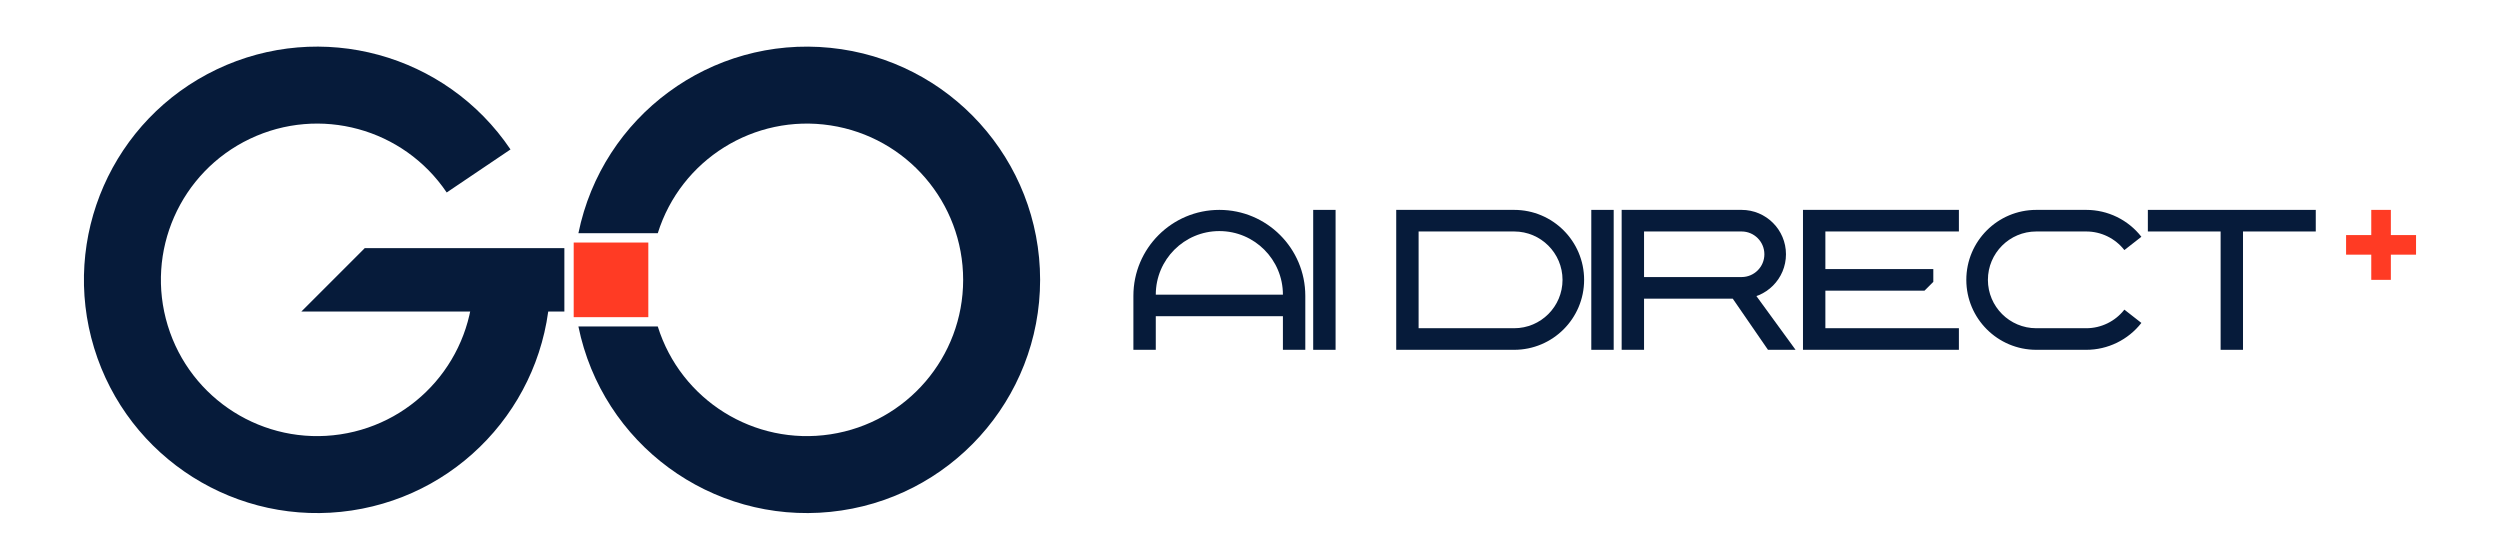
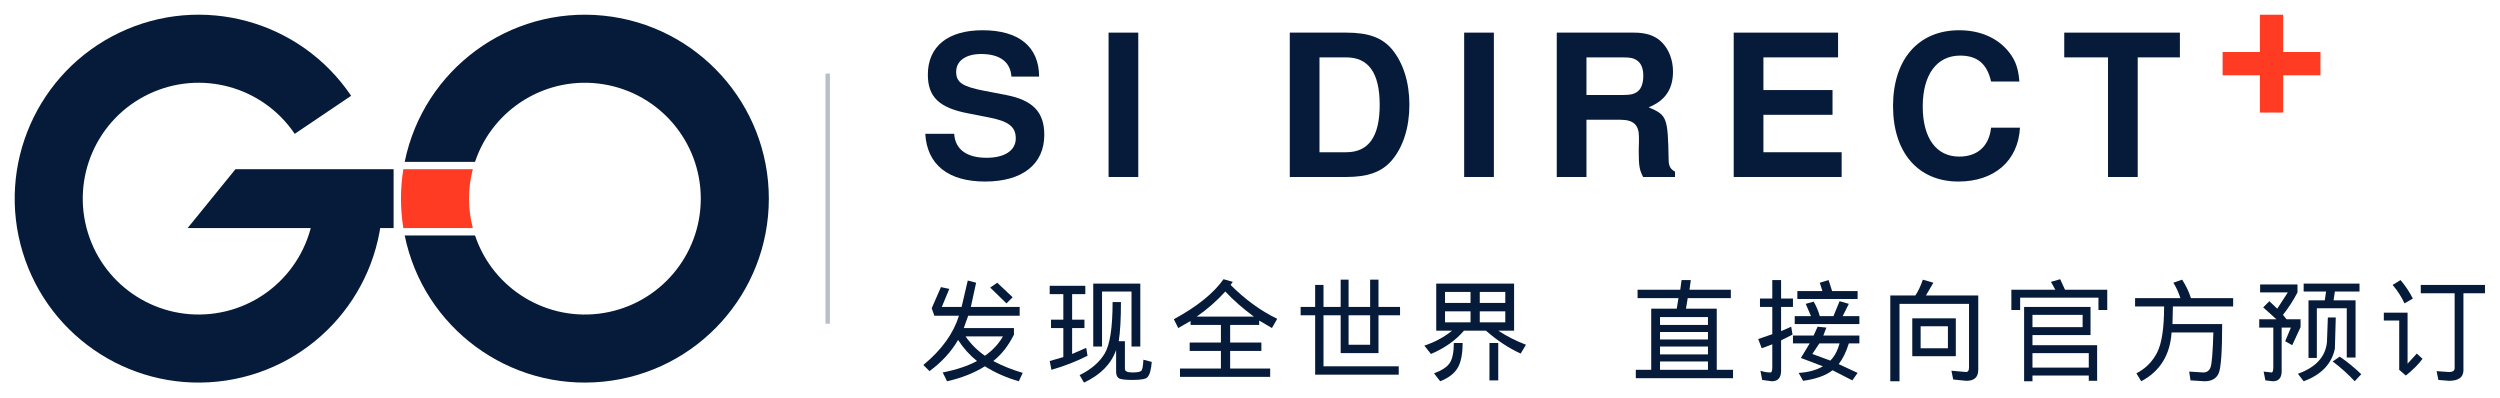
- <svg xmlns="http://www.w3.org/2000/svg" id="go-compact-v14" viewBox="-180 -100 5360 1200" role="img" aria-label="GO AI DIRECT+" preserveAspectRatio="xMidYMid meet">
-   <g data-go-mark="equal-circles-lighter-v7" fill="#061B3A" id="go-mark">
-     <path data-letter="G" d="M914.519 220.404 A500 500 0 1 0 1000 500 L835 500 A335 335 0 1 1 777.728 312.671 Z" id="g-ring" />
-     <path d="M602 432 H1030 V568 H466 Z" id="g-crossbar" />
-     <path data-letter="O" d="M1060.102 400 A500 500 0 1 1 1060.102 600 L1230.274 600 A335 335 0 1 0 1230.274 400 Z" id="o-ring" />
-     <rect data-connector="red-block" x="1050" y="420" width="160" height="160" fill="#FF3B24" id="red-connector" />
+ <svg xmlns="http://www.w3.org/2000/svg" viewBox="-40 -40 6796 1080" role="img" aria-label="GO SI DIRECT+ 发现全世界 直接向官方预订">
+   <g data-go-mark="equal-circles-v26" fill="#061B3A">
+     <path data-letter="G" d="M914.519 220.404 A500 500 0 1 0 1000 500 L815 500 A315 315 0 1 1 761.147 323.854 Z" />
+     <path d="M600 420 H1030 V580 H470 Z" />
+     <path data-letter="O" d="M1060.102 400 A500 500 0 1 1 1060.102 600 L1251.294 600 A315 315 0 1 0 1251.294 400 Z" />
+     <path data-connector="red-O-ring-segment" d="M1056.441 420 A500 500 0 0 0 1056.441 580 L1245.328 580 A315 315 0 0 1 1245.328 420 Z" fill="#FF3B24" />
  </g>
-   <g id="english-line" fill="#061B3A" data-lettering="GO V14 extended circular">
-     <path id="english-0" data-character="A" d="M0 350 V215 A215 215 0 0 1 430 215 V350 H374 V266 H56 V350 Z M56 212 H374 A159 159 0 0 0 56 212 Z" fill-rule="evenodd" transform="matrix(0.8571429 0 0 0.8571429 2250 350)" />
-     <path id="english-1" data-character="I" d="M0 0 H56 V350 H0 Z" fill-rule="evenodd" transform="matrix(0.8571429 0 0 0.8571429 2635.49 350)" />
-     <path id="english-2" data-character="D" d="M0 0 H295 A175 175 0 0 1 295 350 H0 Z M56 54 V296 H295 A121 121 0 0 0 295 54 Z" fill-rule="evenodd" transform="matrix(0.8571429 0 0 0.8571429 2813.49 350)" />
-     <path id="english-3" data-character="I" d="M0 0 H56 V350 H0 Z" fill-rule="evenodd" transform="matrix(0.8571429 0 0 0.8571429 3231.744 350)" />
-     <path id="english-4" data-character="R" d="M0 0 H300 A111 111 0 0 1 300 222 H56 V350 H0 Z M56 54 V168 H300 A57 57 0 0 0 300 54 Z M262 199 H325 L435 350 H366 Z" fill-rule="nonzero" transform="matrix(0.8571429 0 0 0.8571429 3296.832 350)" />
-     <path id="english-5" data-character="E" d="M0 0 H390 V54 H56 V148 H326 V180 L304 202 H56 V296 H390 V350 H0 Z" fill-rule="evenodd" transform="matrix(0.8571429 0 0 0.8571429 3685.593 350)" />
-     <path id="english-6" data-character="C" d="M437.902 67.259 A175 175 0 0 0 300 0 H175 A175 175 0 0 0 175 350 H300 A175 175 0 0 0 437.902 282.741 L395.349 249.495 A121 121 0 0 1 300 296 H175 A121 121 0 0 1 175 54 H300 A121 121 0 0 1 395.349 100.505 Z" fill-rule="evenodd" transform="matrix(0.8571429 0 0 0.8571429 4035.782 350)" />
-     <path id="english-7" data-character="T" d="M0 0 H420 V54 H238 V350 H182 V54 H0 Z" fill-rule="evenodd" transform="matrix(0.8571429 0 0 0.8571429 4425 350)" />
-     <path id="plus" fill="#FF3B24" d="M0 54.0 H54.0 V0 H96.0 V54.0 H150 V96.0 H96.0 V150 H54.0 V96.0 H0 Z" transform="translate(4850 350)" />
+   <line x1="2210" y1="160" x2="2210" y2="840" stroke="#061B3A" stroke-opacity=".28" stroke-width="12" />
+   <g data-right-block="equal-visible-height-v1" transform="matrix(2.111123 0 0 2.111123 -2756.431 -551.0981)">
+     <g data-wordmark="SI DIRECT" fill="#061B3A" aria-hidden="true">
+       <path d="M2624.785 340.715C2624.53 302.21 2598.775 281.045 2551.855 281.045C2507.23 281.045 2481.475 301.955 2481.475 338.165C2481.475 366.98 2496.01 381.005 2533.75 388.145L2559.76 393.245C2585.26 398.09 2594.695 405.23 2594.695 420.275C2594.695 435.83 2580.415 445.265 2557.21 445.265C2531.2 445.265 2516.665 434.3 2515.39 414.41H2478.16C2480.455 454.19 2507.74 475.865 2555.17 475.865C2603.11 475.865 2631.415 453.68 2631.415 415.685C2631.415 386.36 2616.625 371.06 2582.2 364.43L2553.13 358.82C2525.845 353.465 2517.94 348.11 2517.94 334.595C2517.94 320.57 2530.18 311.645 2550.07 311.645C2574.295 311.645 2587.81 321.845 2589.085 340.715Z" />
+       <path d="M2752.425 284.105H2714.175V470.0H2752.425Z" />
+       <path d="M2947.525 470.0H3020.2C3048.505 470.0 3066.355 463.37 3079.105 448.325C3093.64 430.985 3101.545 405.995 3101.545 376.925C3101.545 348.11 3093.64 323.12 3079.105 305.525C3066.355 290.48 3048.76 284.105 3020.2 284.105H2947.525ZM2985.775 438.125V315.98H3020.2C3049.015 315.98 3063.295 336.125 3063.295 377.18C3063.295 417.98 3049.015 438.125 3020.2 438.125Z" />
+       <path d="M3210.315 284.105H3172.065V470.0H3210.315Z" />
+       <path d="M3329.54 396.305H3373.4C3389.975 396.305 3397.115 402.935 3397.115 418.235V425.885C3396.86 430.73 3396.86 435.32 3396.86 438.125C3396.86 455.72 3397.88 461.075 3402.47 470.0H3443.525V463.115C3437.66 459.8 3435.365 455.975 3435.365 447.815C3434.345 392.99 3433.325 390.44 3409.61 380.24C3430.52 372.08 3440.975 357.035 3440.975 334.34C3440.975 319.55 3435.875 306.035 3426.95 296.855C3418.535 288.185 3406.805 284.105 3390.995 284.105H3291.29V470.0H3329.54ZM3329.54 364.43V315.98H3375.695C3386.66 315.98 3390.995 317.0 3395.84 320.825C3400.43 324.65 3402.725 331.025 3402.725 339.695C3402.725 348.62 3400.43 355.76 3395.84 359.585C3391.505 363.155 3386.66 364.43 3375.695 364.43Z" />
+       <path d="M3557.395 389.93H3646.39V358.055H3557.395V315.98H3653.53V284.105H3519.145V470.0H3658.12V438.125H3557.395Z" />
+       <path d="M3886.995 347.09C3885.72 331.025 3882.405 320.825 3874.5 310.37C3860.22 291.5 3837.27 281.045 3809.475 281.045C3756.945 281.045 3724.305 318.53 3724.305 378.71C3724.305 438.635 3756.69 475.865 3808.455 475.865C3854.865 475.865 3885.465 449.09 3887.76 406.505H3850.53C3847.98 430.22 3833.19 443.735 3809.475 443.735C3779.895 443.735 3762.555 419.765 3762.555 379.22C3762.555 338.165 3780.66 313.685 3810.75 313.685C3832.935 313.685 3845.43 324.395 3850.53 347.09Z" />
+       <path d="M4039.37 315.98H4093.685V284.105H3944.765V315.98H4001.12V470.0H4039.37Z" />
+     </g>
+     <path data-plus="upper-right" d="M4148.685 309.045h126v30h-126Z M4196.685 261.045h30v126h-30Z" fill="#FF3B24" />
+     <g data-subtitle="outlined" fill="#061B3A" aria-hidden="true">
+       <path d="M2533.438 648.633 2527.773 664.492H2592.344V672.988Q2581.582 694.512 2565.723 706.973Q2582.715 716.035 2603.672 722.266L2598.574 733.027Q2574.785 726.23 2554.961 713.77Q2534.004 726.797 2506.25 733.027L2500.586 721.699Q2526.641 716.602 2544.766 706.973Q2530.605 695.645 2520.41 679.785Q2507.383 702.441 2483.594 720.0L2475.664 712.07Q2510.781 683.184 2521.543 648.633H2489.824L2486.426 639.004L2498.32 611.816L2509.082 614.082L2499.453 637.305H2524.941L2532.871 603.32L2543.633 606.152L2536.836 637.305H2599.707V648.633ZM2554.961 700.176Q2569.688 689.98 2578.184 675.254H2530.039Q2540.234 689.98 2554.961 700.176ZM2570.82 606.152 2590.645 624.844 2582.715 632.773 2561.758 612.383Z" />
+       <path d="M2755.043 607.285V688.281H2743.715V617.48H2705.766V688.281H2694.438V607.285ZM2719.359 631.074H2730.121Q2730.121 663.359 2727.289 681.484H2735.219V717.168Q2735.219 721.699 2744.848 721.699Q2754.477 721.699 2756.459 719.434Q2758.441 717.168 2759.008 705.273L2769.77 708.105Q2768.637 723.398 2764.105 727.93Q2761.273 731.328 2744.848 731.328Q2730.688 731.328 2727.289 729.062Q2723.891 726.797 2723.891 720.566V692.812Q2714.262 720.0 2682.543 734.727L2676.879 725.098Q2698.969 714.336 2709.164 697.344Q2719.359 680.352 2719.359 631.074ZM2638.363 610.117H2684.242V620.879H2667.25V653.73H2683.109V664.492H2667.25V697.91L2685.375 689.98L2687.074 700.176Q2666.117 710.938 2640.629 718.301L2638.363 706.973L2655.922 701.875V664.492H2640.062V653.73H2655.922V620.879H2638.363Z" />
+       <path d="M2908.113 654.863V660.527H2870.73V683.184H2910.945V693.945H2870.73V716.602H2922.273V727.363H2806.16V716.602H2858.836V693.945H2818.621V683.184H2858.836V660.527H2819.754V655.43L2803.895 664.492L2798.23 653.164Q2842.977 628.809 2862.234 601.621L2874.129 605.02L2871.297 608.984Q2899.617 637.305 2931.336 652.598L2924.539 664.492ZM2864.5 617.48Q2848.074 635.605 2827.684 649.766H2901.316Q2880.359 634.473 2864.5 617.48Z" />
+       <path d="M2961.496 637.305H2980.188V608.984H2990.949V637.305H3013.039V602.188H3023.234V637.305H3050.988V602.188H3061.75V637.305H3089.504V648.066H3061.75V696.777H3013.039V648.066H2990.949V713.77H3087.805V724.531H2980.188V648.066H2961.496ZM3050.988 686.016V648.066H3023.234V686.016Z" />
+       <path d="M3136.09 607.285H3236.344V667.891H3215.953Q3232.379 678.652 3251.637 686.016L3244.84 697.344Q3222.184 687.148 3200.094 667.891H3171.773Q3155.914 686.582 3129.293 697.91L3120.797 687.148Q3141.188 680.352 3156.48 667.891H3136.09ZM3147.418 632.207H3180.27V618.047H3147.418ZM3192.164 618.047V632.207H3225.016V618.047ZM3147.418 657.129H3180.27V642.969H3147.418ZM3192.164 642.969V657.129H3225.016V642.969ZM3158.746 683.75H3170.074Q3170.074 705.273 3163.561 716.035Q3157.047 726.797 3141.188 733.027L3133.258 722.832Q3148.551 717.168 3153.648 709.238Q3158.746 701.309 3158.746 683.75ZM3204.625 683.75H3215.953V731.895H3204.625Z" />
+       <path d="M3452.0 602.754H3463.895L3462.195 615.215H3515.438V625.977H3459.93L3457.664 639.57H3497.312V718.301H3518.27V729.062H3393.094V718.301H3412.918V639.57H3445.77L3448.035 625.977H3395.359V615.215H3450.301ZM3485.984 660.527V650.332H3424.246V660.527ZM3424.246 679.219H3485.984V669.59H3424.246ZM3424.246 698.477H3485.984V688.281H3424.246ZM3424.246 718.301H3485.984V707.539H3424.246Z" />
+       <path d="M3593.176 662.793 3594.875 672.988 3580.148 680.352V720.566Q3579.582 733.027 3568.254 733.027L3555.793 731.328L3553.527 719.434Q3559.758 721.699 3566.555 721.699Q3568.82 721.699 3568.82 714.902V685.449L3555.227 690.547L3550.695 678.652L3568.82 672.422V637.305H3552.961V626.543H3568.82V602.754H3580.148V626.543H3595.441V637.305H3580.148V668.457ZM3641.32 602.754 3645.852 616.914H3678.703V627.109H3601.105V616.914H3633.391L3629.992 606.152ZM3597.707 649.199H3618.664L3611.867 633.34L3622.062 630.508Q3627.16 639.004 3629.992 649.199H3647.551L3655.48 629.941L3667.375 633.34L3659.445 649.199H3680.969V659.395H3597.707ZM3595.441 674.121H3622.062L3627.16 662.793L3638.488 663.926L3634.523 674.121H3680.969V684.316H3667.375Q3662.277 700.742 3654.348 710.938L3678.703 722.266L3671.906 731.895L3646.418 718.867Q3633.391 729.062 3608.469 732.461L3602.805 722.266Q3621.496 721.133 3633.957 713.77L3605.637 703.008L3616.965 684.316H3595.441ZM3629.426 684.316 3620.363 697.91 3643.586 706.406Q3651.516 698.477 3655.48 684.316Z" />
+       <path d="M3762.672 602.188 3776.266 606.152 3766.637 622.578H3834.039V718.301Q3834.039 732.461 3818.746 732.461L3801.754 730.762L3799.488 719.434L3818.18 721.133Q3822.145 721.133 3822.145 715.469V633.34H3732.652V733.027H3720.758V622.578H3753.043Q3758.707 614.082 3762.672 602.188ZM3749.078 652.031H3805.152V700.742H3749.078ZM3759.84 690.547H3794.957V662.227H3759.84Z" />
+       <path d="M3939.531 601.621 3945.762 615.215H4000.137V641.27H3988.809V625.41H3887.988V641.27H3876.66V615.215H3933.301L3927.637 605.02ZM3978.613 637.305V673.555H3903.848V686.582H3987.109V732.461H3976.348V725.664H3903.848V733.027H3893.086V637.305ZM3903.848 663.359H3968.418V647.5H3903.848ZM3903.848 715.469H3976.348V696.777H3903.848Z" />
+       <path d="M4096.566 602.188Q4103.93 613.516 4107.895 625.977H4162.27V636.738H4084.672L4084.105 659.395H4148.109Q4148.109 712.637 4143.578 722.832Q4139.047 733.027 4125.453 733.027L4107.328 731.895L4105.629 720.566L4123.754 721.699Q4130.551 721.699 4133.1 715.186Q4135.648 708.672 4136.781 670.156H4082.973Q4080.141 713.77 4043.891 733.027L4037.66 722.832Q4055.219 713.77 4064.281 696.211Q4073.344 678.652 4073.344 636.738H4035.961V625.977H4094.301Q4090.902 615.215 4085.238 606.152Z" />
+       <path d="M4196.961 608.418H4245.105V618.613Q4237.176 633.906 4226.414 647.5L4230.945 653.164H4249.07V663.359L4238.309 686.582L4229.246 681.484L4236.609 663.926H4224.715V721.133Q4224.148 733.027 4213.387 733.027L4203.758 731.895L4201.492 720.566L4211.688 721.699Q4213.953 721.699 4213.953 714.902V663.926H4195.828V653.164H4217.918L4200.926 637.871L4208.855 629.941L4219.051 639.57L4232.645 618.613H4196.961ZM4319.871 628.809V702.441H4308.543V639.004H4270.027V703.008H4259.266V628.809H4280.223L4281.922 617.48H4253.035V607.285H4324.969V617.48H4293.25L4291.551 628.809ZM4284.188 650.898H4294.383L4293.25 691.113Q4287.02 720.566 4253.035 733.027L4245.672 723.398Q4280.223 710.938 4283.055 682.617ZM4299.48 701.309Q4313.641 710.938 4327.234 723.965L4318.738 733.027Q4306.844 720.0 4290.418 707.539Z" />
+       <path d="M4377.785 602.754Q4387.414 614.082 4393.645 626.543L4382.883 632.773Q4377.219 620.312 4367.59 608.984ZM4356.262 644.668H4386.848V710.371L4398.742 697.344L4406.105 704.141Q4398.176 714.902 4384.582 725.664L4376.086 718.301V654.863H4356.262ZM4403.84 608.984H4486.535V619.746H4458.781V719.434Q4458.215 732.461 4440.09 732.461L4426.496 731.328L4424.23 720.0L4440.09 721.133Q4447.453 721.133 4447.453 716.035V619.746H4403.84Z" />
+     </g>
  </g>
</svg>
